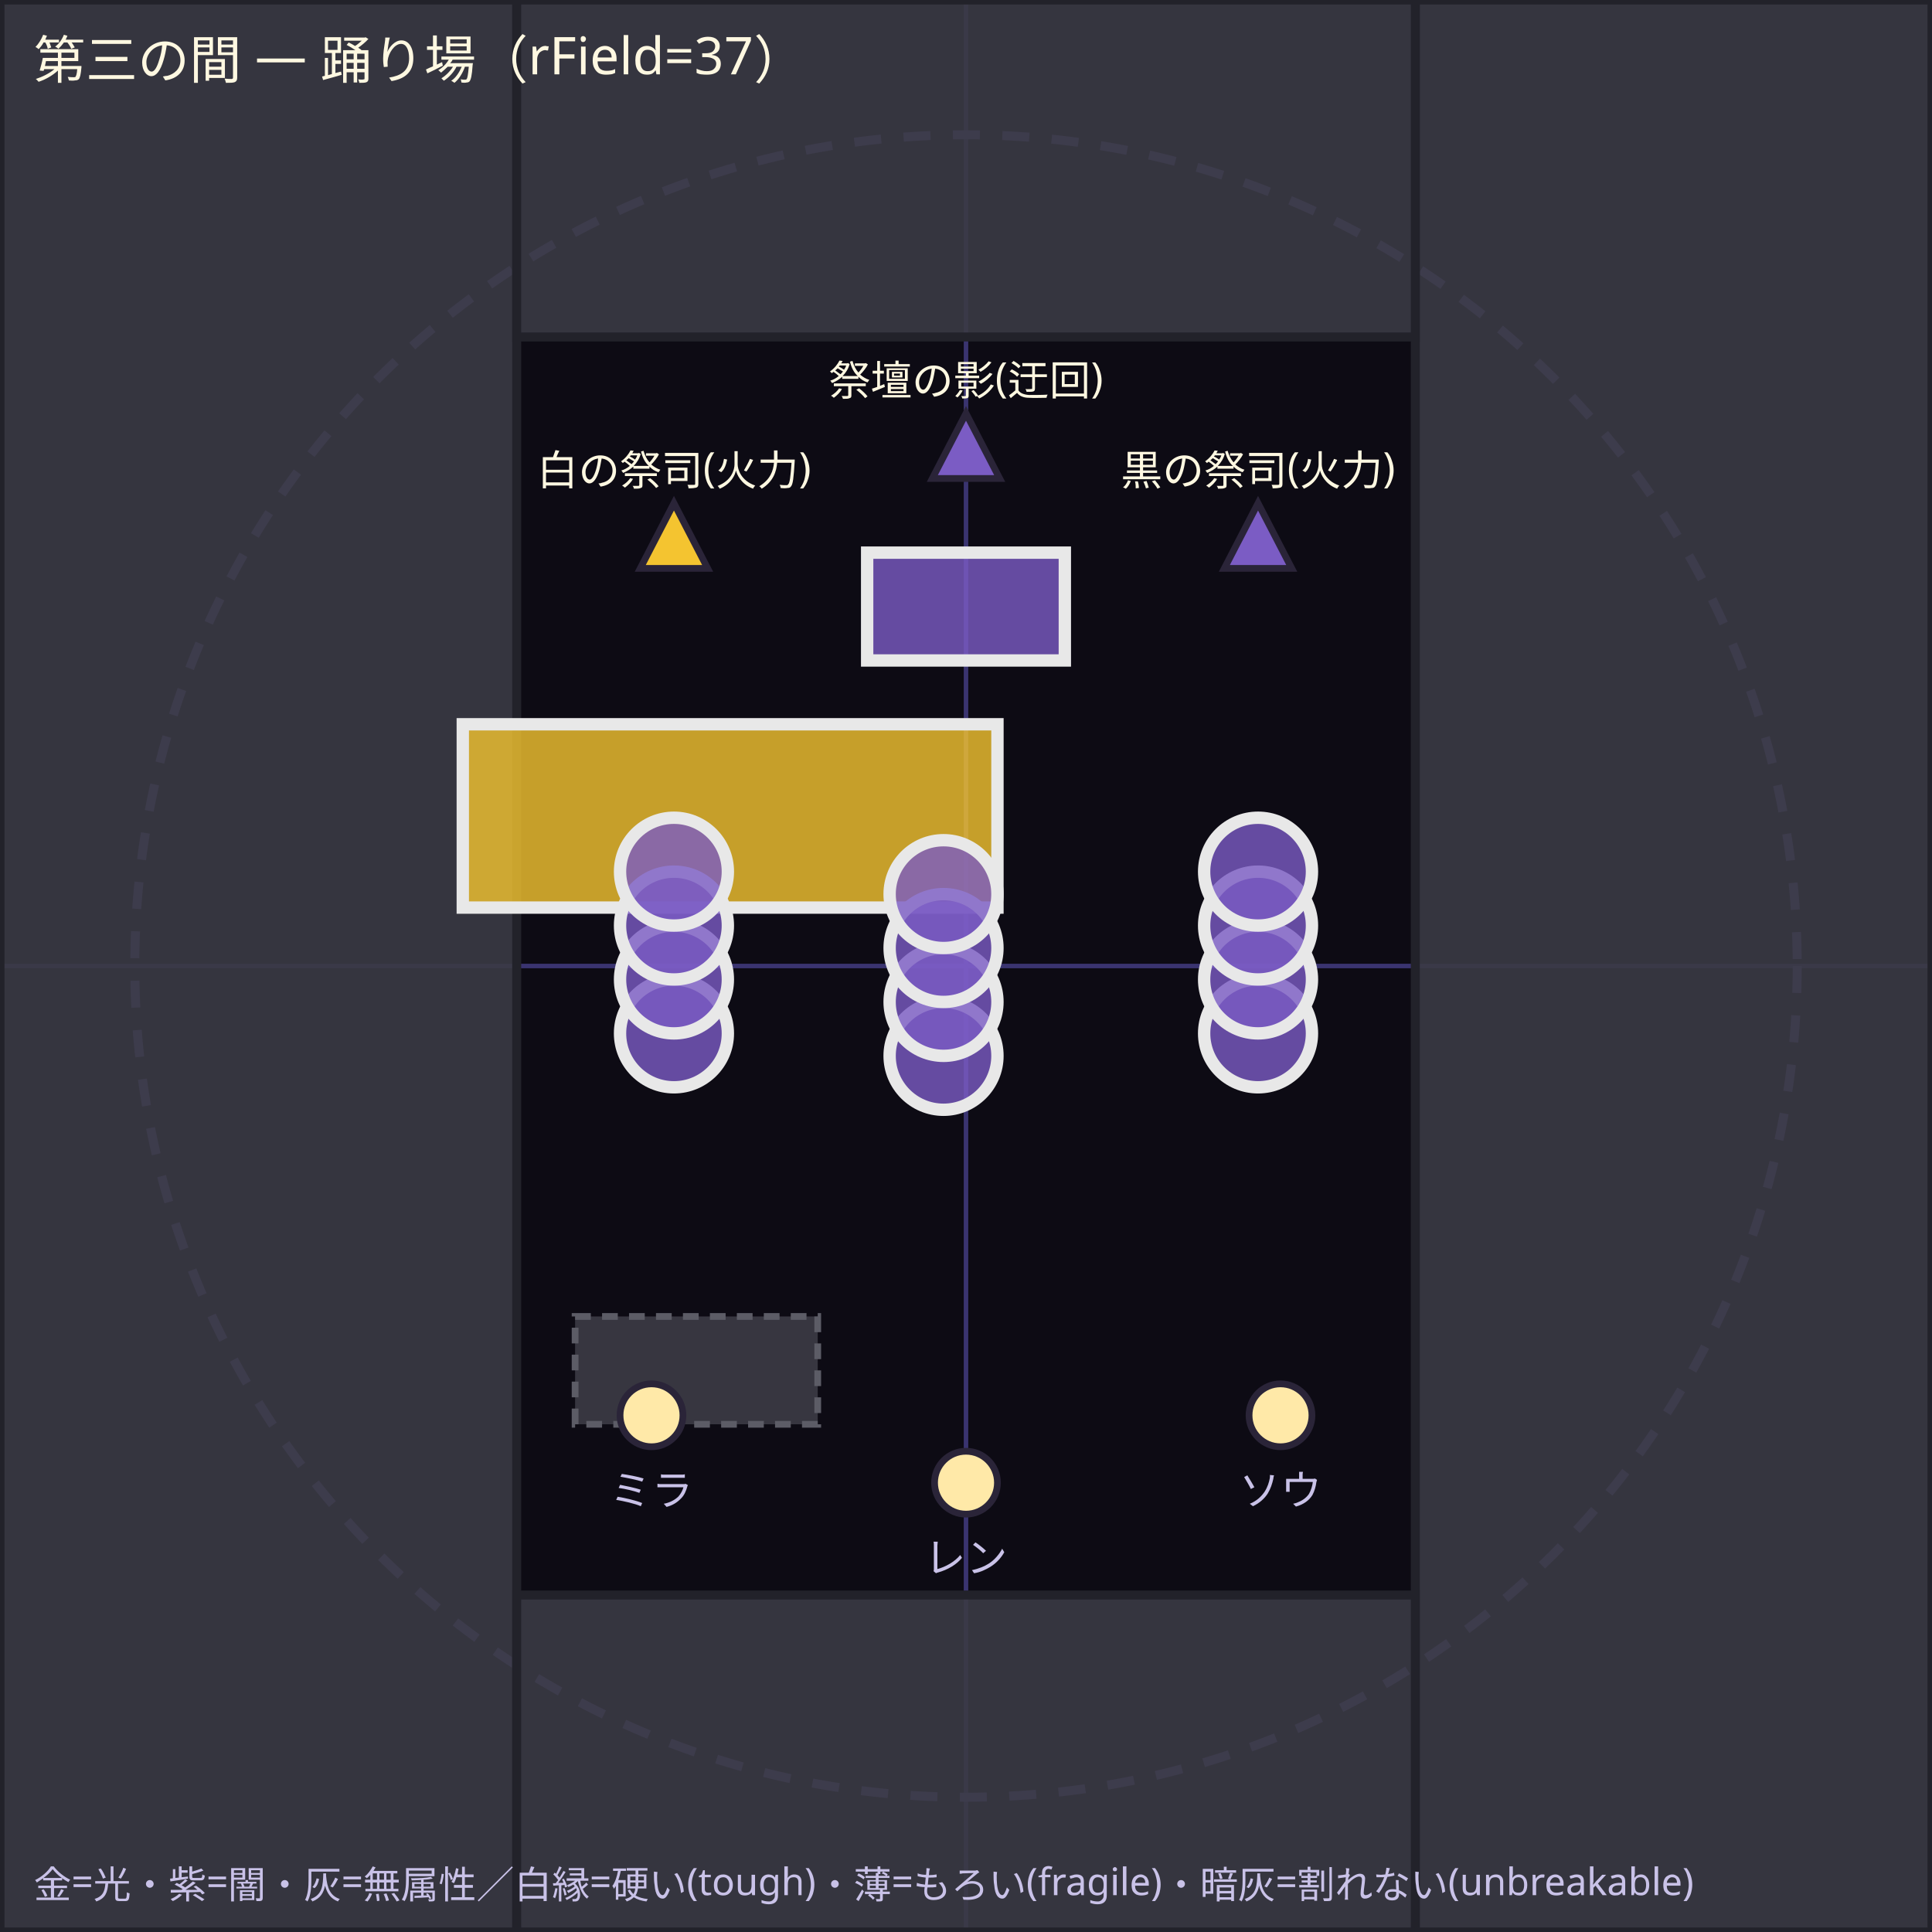
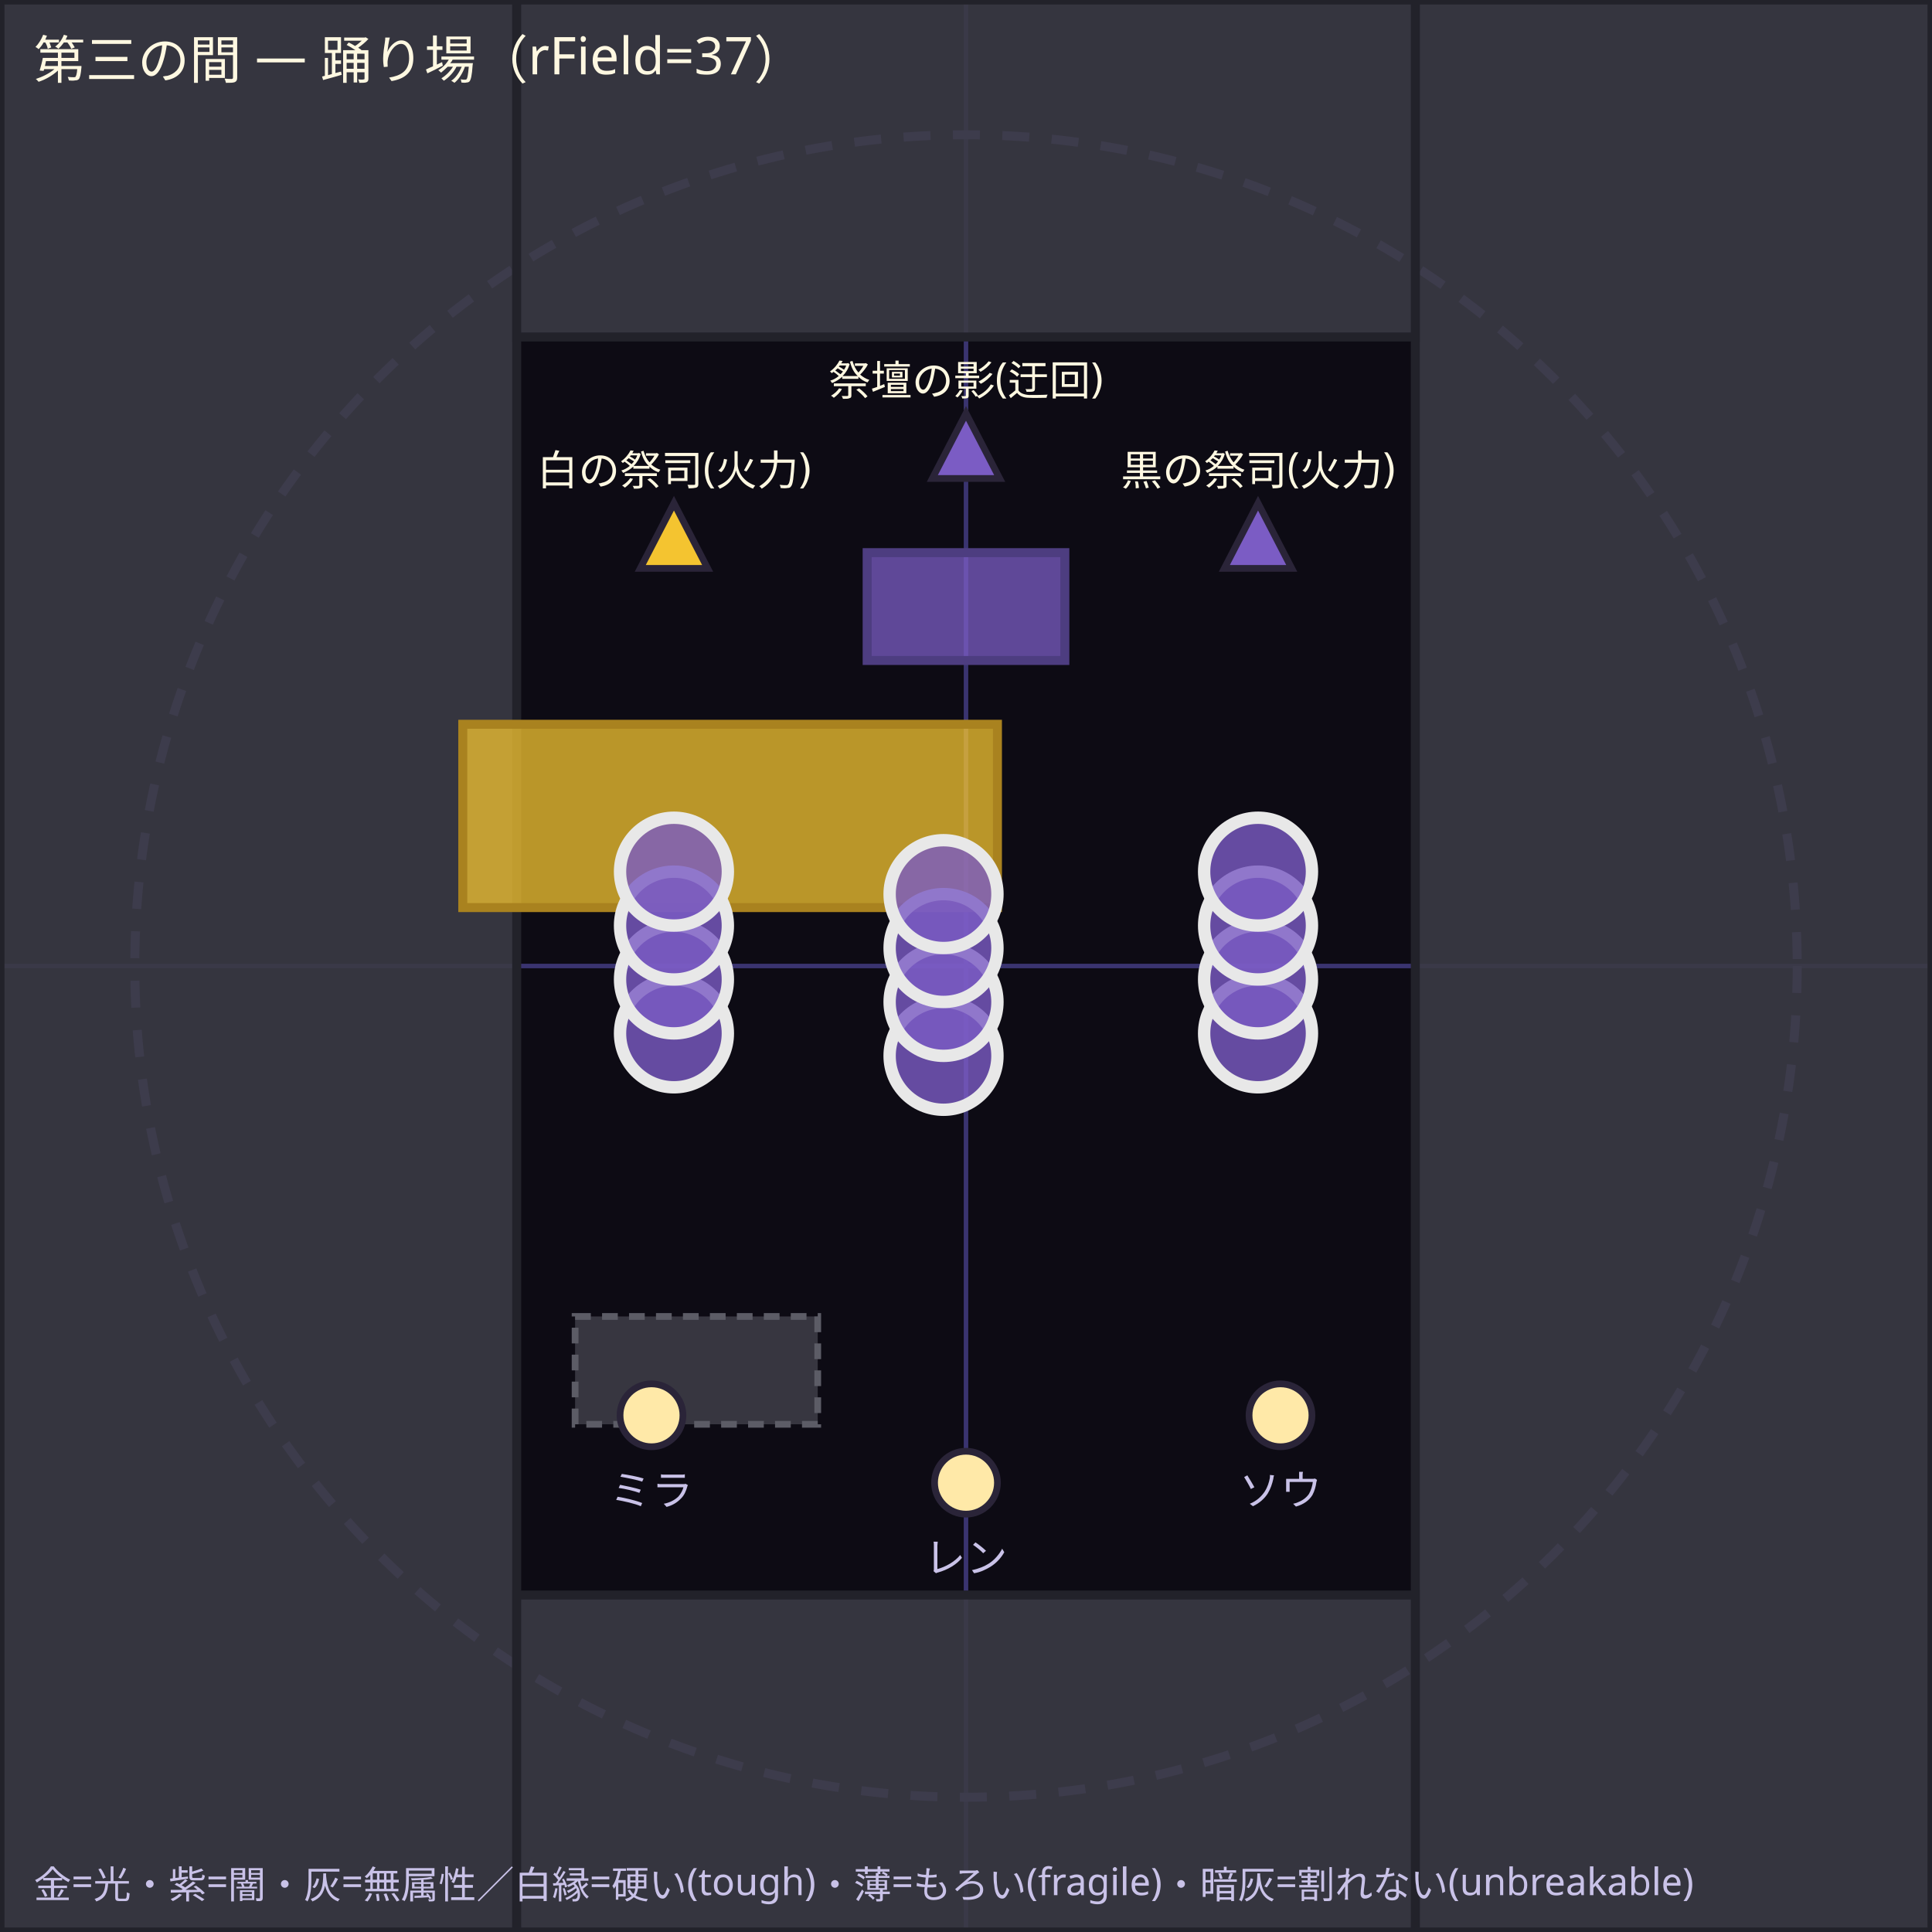
<svg xmlns="http://www.w3.org/2000/svg" viewBox="-43 -43 86 86" font-family="sans-serif">
  <rect x="-43" y="-43" width="86" height="86" fill="#0d0b14" />
  <line x1="-43" y1="0" x2="43" y2="0" stroke="#3a3470" stroke-width="0.2" />
  <line x1="0" y1="-43" x2="0" y2="43" stroke="#3a3470" stroke-width="0.2" />
  <circle cx="0" cy="0" r="37" fill="none" stroke="#5c4f9c" stroke-width="0.4" stroke-dasharray="1.2,1" />
  <rect x="-43" y="-43" width="23" height="86" fill="#3a3a44" fill-opacity="0.9" stroke="#22222a" stroke-width="0.4" />
  <rect x="20" y="-43" width="23" height="86" fill="#3a3a44" fill-opacity="0.9" stroke="#22222a" stroke-width="0.4" />
  <rect x="-20" y="-43" width="40" height="15" fill="#3a3a44" fill-opacity="0.9" stroke="#22222a" stroke-width="0.4" />
  <rect x="-20" y="28" width="40" height="15" fill="#3a3a44" fill-opacity="0.9" stroke="#22222a" stroke-width="0.4" />
-   <rect x="-22.4" y="-10.76" width="23.8" height="8.16" fill="#f4c430" fill-opacity="0.8" stroke="#e8e8e8" stroke-width="0.55" />
+   <rect x="-22.4" y="-10.76" width="23.8" height="8.16" fill="#f4c430" fill-opacity="0.75" stroke="#a9821f" stroke-width="0.4" />
  <circle cx="-1" cy="4" r="2.4" fill="#7b5cc4" fill-opacity="0.8" stroke="#e8e8e8" stroke-width="0.55" />
  <circle cx="-1" cy="1.6" r="2.4" fill="#7b5cc4" fill-opacity="0.8" stroke="#e8e8e8" stroke-width="0.55" />
  <circle cx="-1" cy="-0.8" r="2.4" fill="#7b5cc4" fill-opacity="0.8" stroke="#e8e8e8" stroke-width="0.55" />
  <circle cx="-1" cy="-3.2" r="2.4" fill="#7b5cc4" fill-opacity="0.8" stroke="#e8e8e8" stroke-width="0.55" />
  <circle cx="-13" cy="3" r="2.4" fill="#7b5cc4" fill-opacity="0.8" stroke="#e8e8e8" stroke-width="0.55" />
  <circle cx="-13" cy="0.6" r="2.4" fill="#7b5cc4" fill-opacity="0.8" stroke="#e8e8e8" stroke-width="0.55" />
  <circle cx="-13" cy="-1.8" r="2.4" fill="#7b5cc4" fill-opacity="0.8" stroke="#e8e8e8" stroke-width="0.55" />
  <circle cx="-13" cy="-4.2" r="2.4" fill="#7b5cc4" fill-opacity="0.8" stroke="#e8e8e8" stroke-width="0.55" />
  <circle cx="13" cy="3" r="2.4" fill="#7b5cc4" fill-opacity="0.8" stroke="#e8e8e8" stroke-width="0.55" />
  <circle cx="13" cy="0.6" r="2.4" fill="#7b5cc4" fill-opacity="0.8" stroke="#e8e8e8" stroke-width="0.55" />
  <circle cx="13" cy="-1.8" r="2.4" fill="#7b5cc4" fill-opacity="0.8" stroke="#e8e8e8" stroke-width="0.55" />
  <circle cx="13" cy="-4.2" r="2.4" fill="#7b5cc4" fill-opacity="0.8" stroke="#e8e8e8" stroke-width="0.55" />
-   <rect x="-4.4" y="-18.4" width="8.8" height="4.8" fill="#7b5cc4" fill-opacity="0.8" stroke="#e8e8e8" stroke-width="0.55" />
+   <rect x="-4.4" y="-18.4" width="8.8" height="4.8" fill="#7b5cc4" fill-opacity="0.75" stroke="#4d3d80" stroke-width="0.4" />
  <rect x="-17.4" y="15.6" width="10.8" height="4.8" fill="#9a9aa8" fill-opacity="0.3" stroke="#5c5c66" stroke-width="0.3" stroke-dasharray="0.7,0.5" />
  <g>
    <circle cx="-14" cy="20" r="1.4" fill="#ffe9a8" stroke="#2a2438" stroke-width="0.3" />
    <text x="-14" y="24" font-size="1.85" fill="#c9c2e8" text-anchor="middle">ミラ</text>
  </g>
  <g>
    <circle cx="0" cy="23" r="1.4" fill="#ffe9a8" stroke="#2a2438" stroke-width="0.3" />
    <text x="0" y="27" font-size="1.85" fill="#c9c2e8" text-anchor="middle">レン</text>
  </g>
  <g>
    <circle cx="14" cy="20" r="1.4" fill="#ffe9a8" stroke="#2a2438" stroke-width="0.3" />
    <text x="14" y="24" font-size="1.85" fill="#c9c2e8" text-anchor="middle">ソウ</text>
  </g>
  <g>
    <polygon points="-13,-20.6 -14.5,-17.7 -11.5,-17.7" fill="#f4c430" stroke="#2a2438" stroke-width="0.3" />
    <text x="-13" y="-21.4" font-size="1.85" fill="#fff8e1" text-anchor="middle">白の祭司(火力)</text>
  </g>
  <g>
    <polygon points="13,-20.6 11.5,-17.7 14.5,-17.7" fill="#7b5cc4" stroke="#2a2438" stroke-width="0.3" />
    <text x="13" y="-21.4" font-size="1.85" fill="#fff8e1" text-anchor="middle">黒の祭司(火力)</text>
  </g>
  <g>
    <polygon points="0,-24.6 -1.5,-21.7 1.5,-21.7" fill="#7b5cc4" stroke="#2a2438" stroke-width="0.3" />
    <text x="0" y="-25.4" font-size="1.85" fill="#fff8e1" text-anchor="middle">祭壇の影(迂回)</text>
  </g>
  <text x="-41.5" y="-39.5" font-size="2.312" fill="#fff8e1">第三の間 ― 踊り場（rField=37）</text>
  <text x="-41.5" y="41.5" font-size="1.682" fill="#c9c2e8">金=光・紫=闇・灰=無属性／白縁=硬い(tough)・薄=もろい(fragile)・暗灰=割れない(unbreakable)</text>
</svg>
